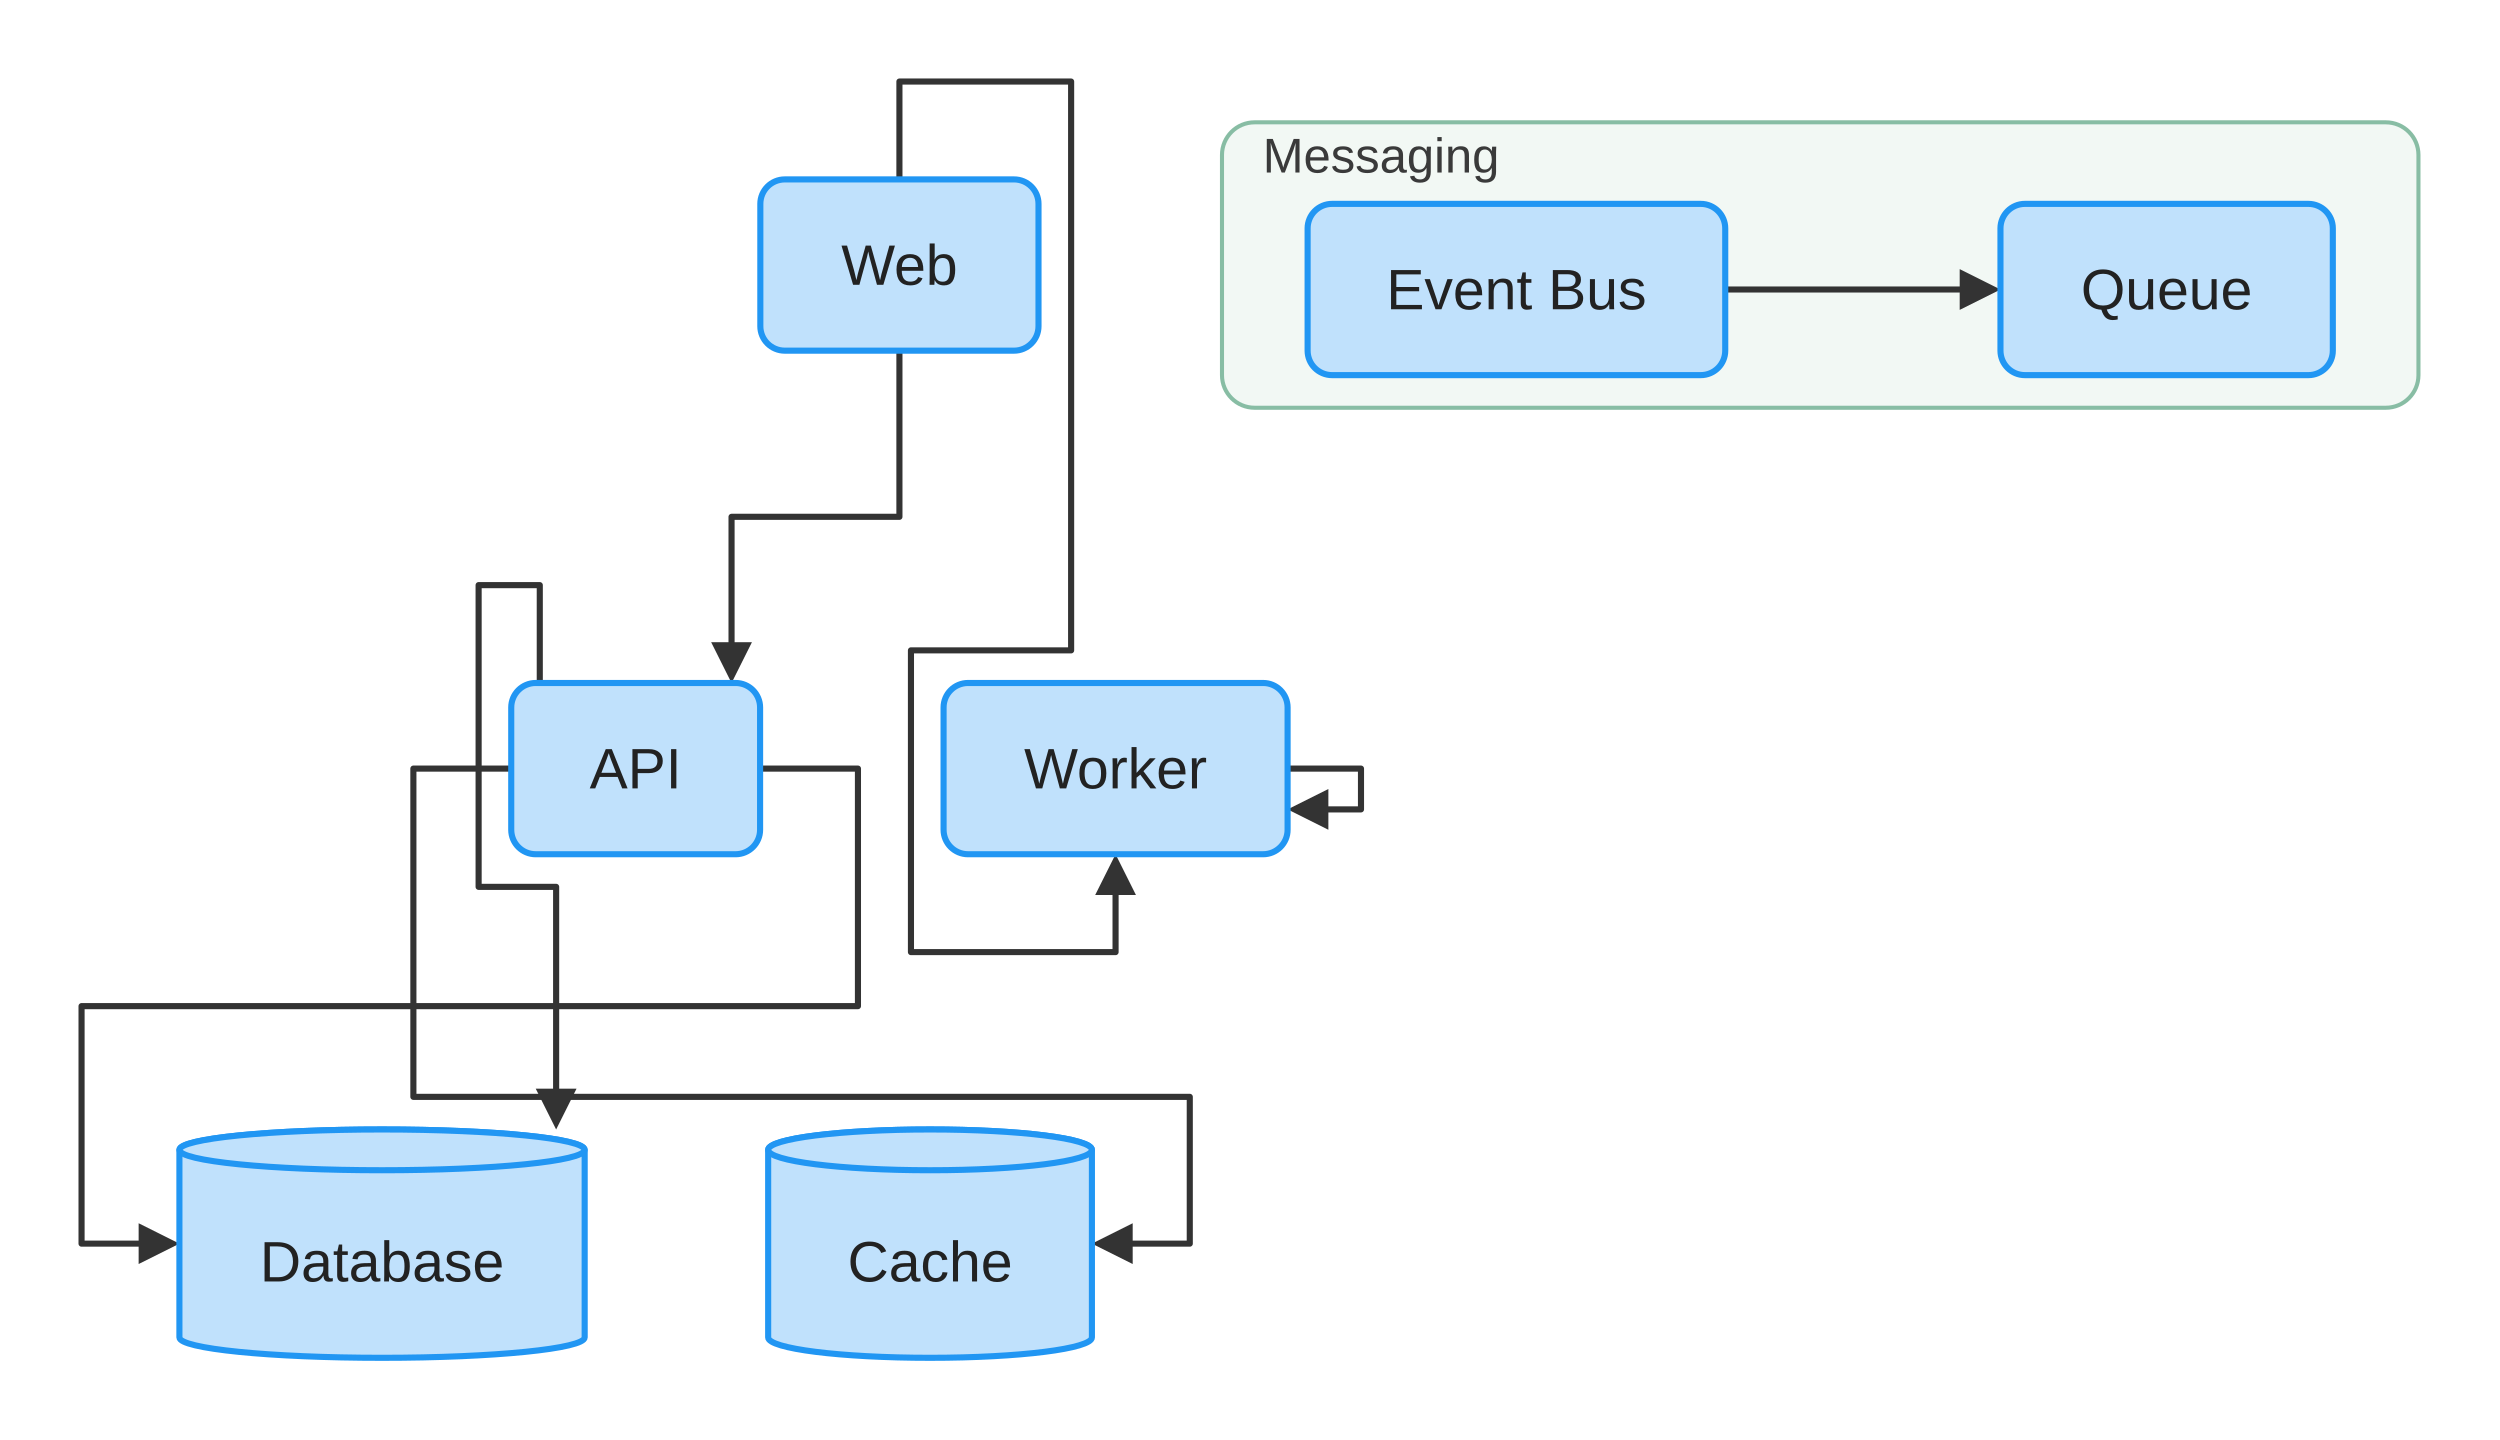
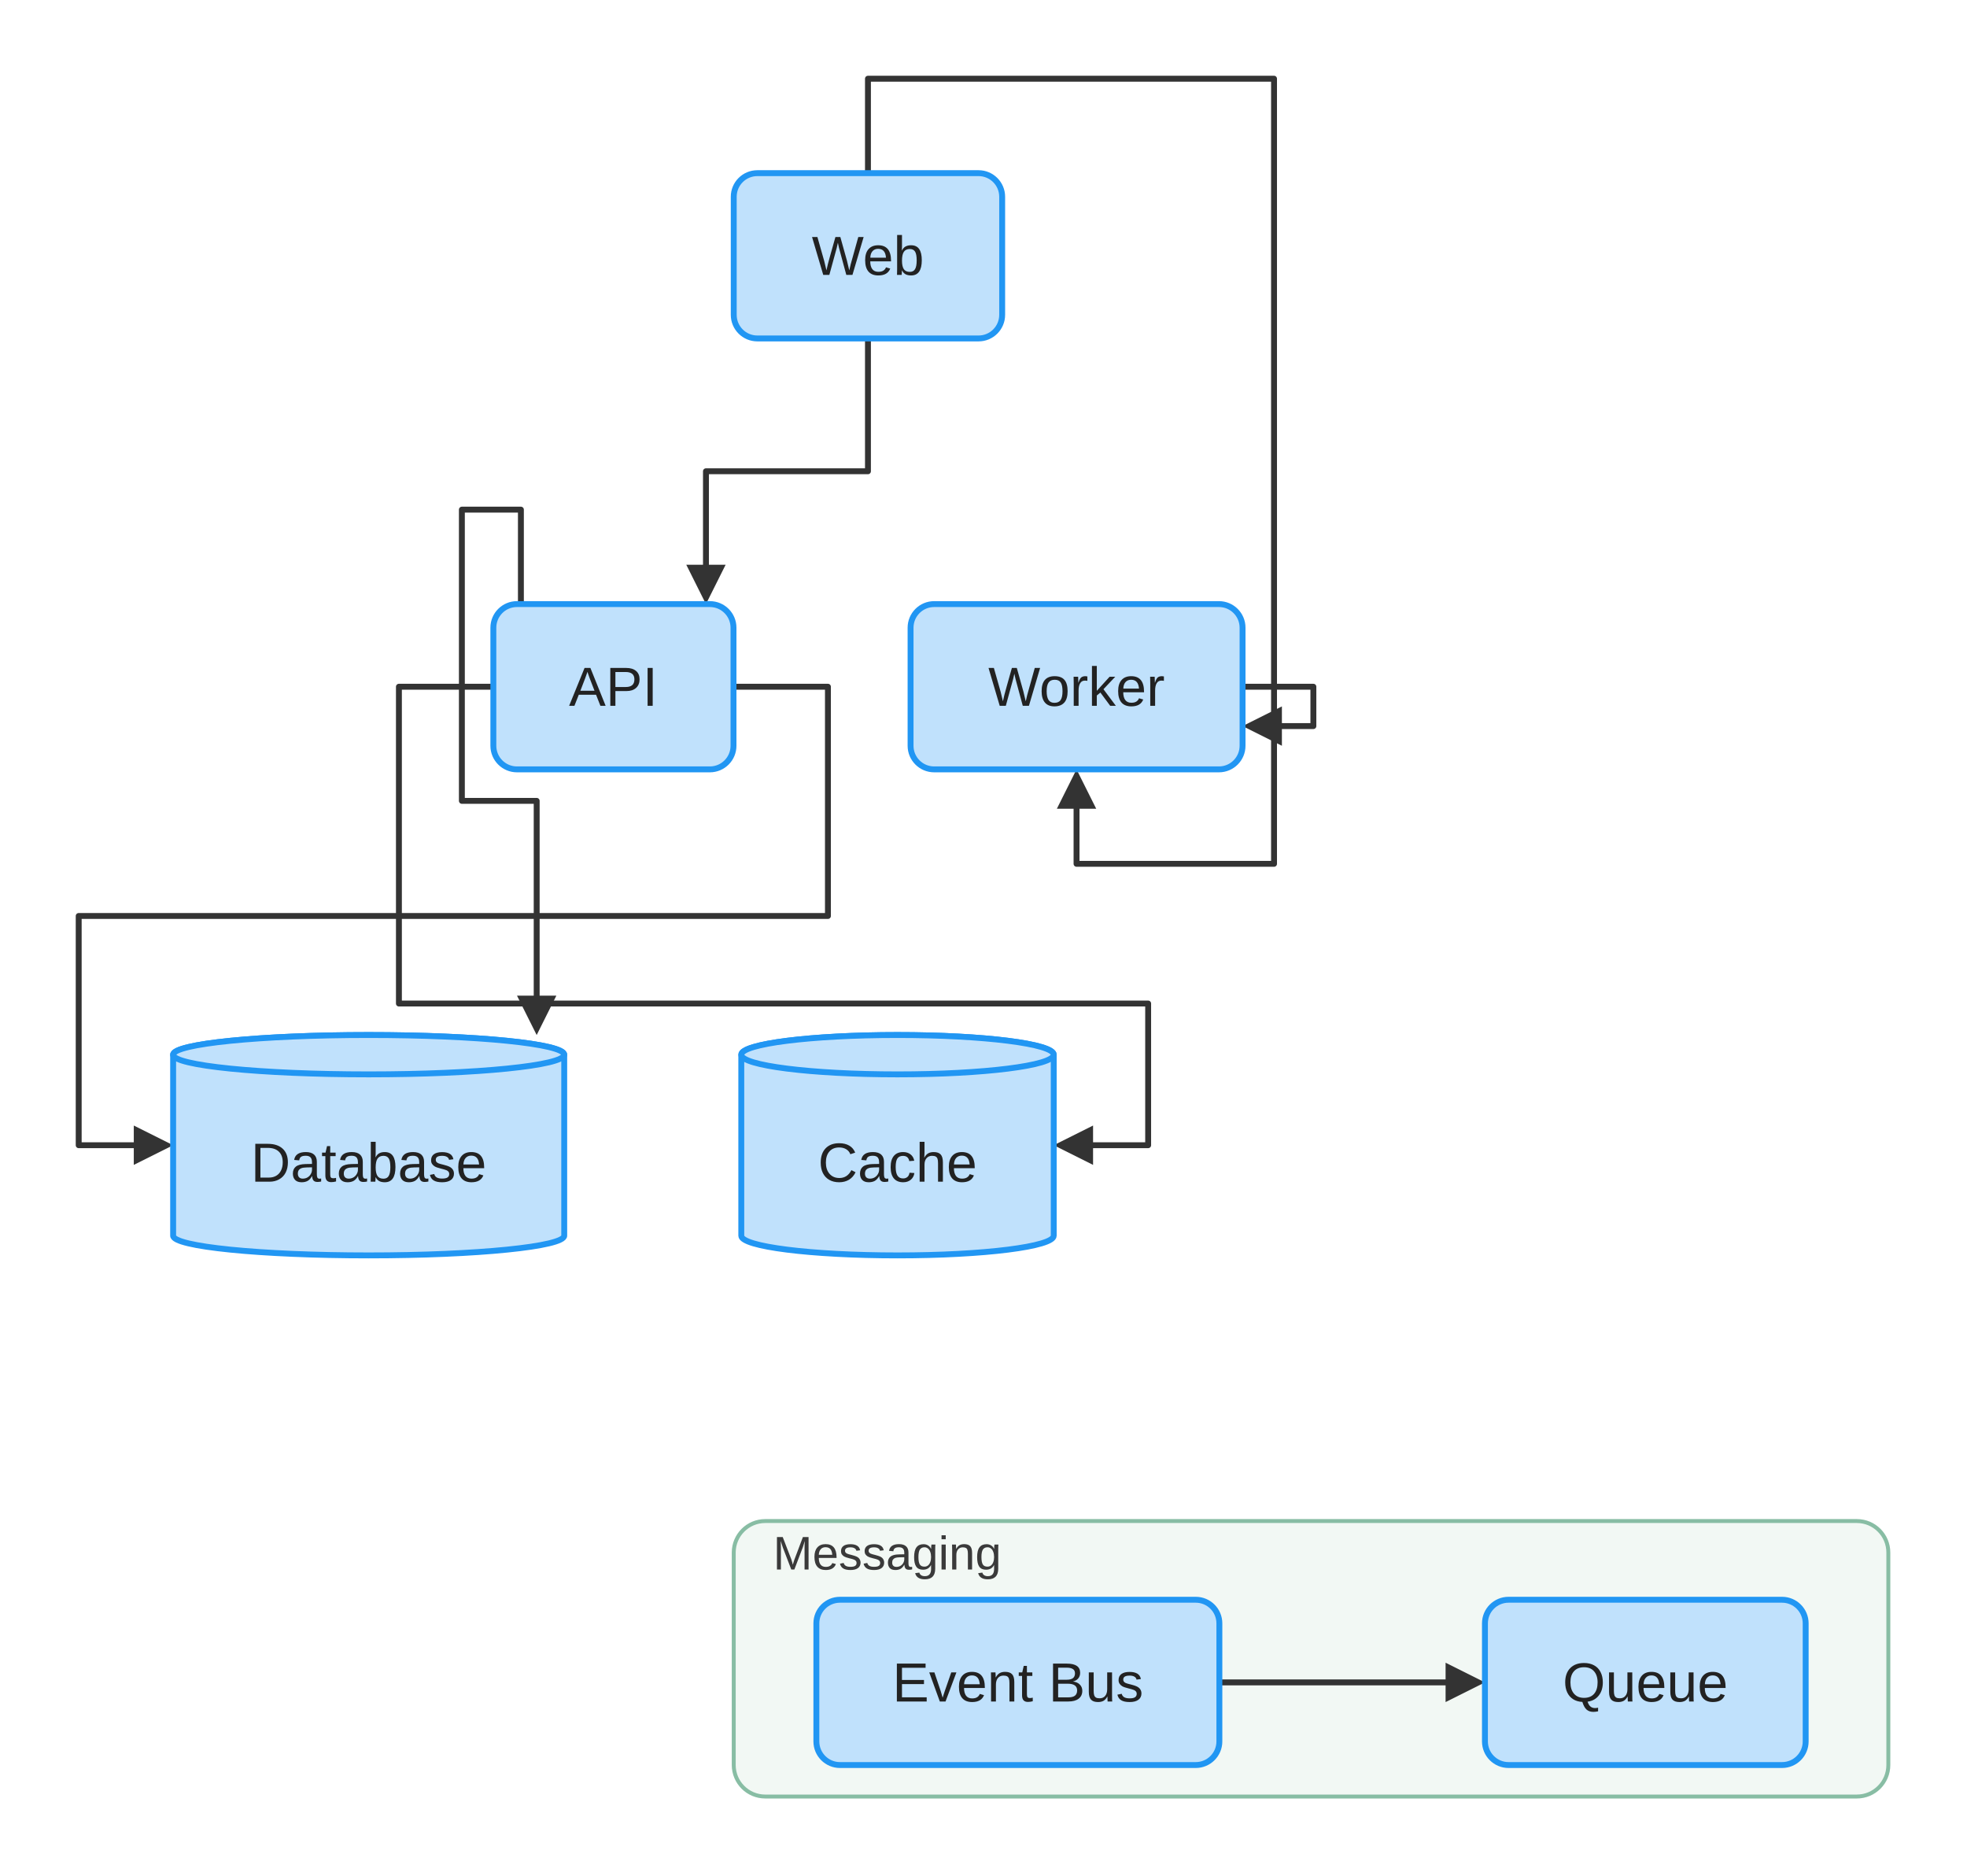
- <svg xmlns="http://www.w3.org/2000/svg" width="613.12" height="353.00" viewBox="0 0 613.12 353.00">
+ <svg xmlns="http://www.w3.org/2000/svg" width="499.89" height="476.50" viewBox="0 0 499.89 476.50">
  <defs>
    <marker id="arrow" viewBox="0 0 10 10" refX="6.00" refY="5" markerWidth="10" markerHeight="10" orient="auto" markerUnits="userSpaceOnUse">
      <path d="M0,0 L10,5 L0,10 Z" fill="#333" />
    </marker>
  </defs>
  <g fill="none" stroke="#88BDA4" stroke-width="1" stroke-linejoin="round">
-     <rect x="299.69" y="30.00" width="293.43" height="70.00" rx="8" ry="8" fill="#f2f8f4" stroke="#88BDA4" stroke-width="1" />
+     <rect x="186.47" y="386.50" width="293.43" height="70.00" rx="8" ry="8" fill="#f2f8f4" stroke="#88BDA4" stroke-width="1" />
  </g>
  <g fill="#3a3a3a" font-family="Arial, Helvetica, Liberation Sans, DejaVu Sans, sans-serif" font-size="12.00">
-     <text x="309.69" y="34.00" text-anchor="start" dominant-baseline="hanging">Messaging</text>
+     <text x="196.47" y="390.50" text-anchor="start" dominant-baseline="hanging">Messaging</text>
  </g>
  <g fill="none" stroke-linecap="round" stroke-linejoin="round">
-     <polyline points="220.58,86.00 220.58,126.75 179.41,126.75 179.41,163.50" stroke="#333" stroke-width="1.5" marker-end="url(#arrow)" />
-     <polyline points="186.41,188.50 210.41,188.50 210.41,246.75 20.00,246.75 20.00,305.00 40.00,305.00" stroke="#333" stroke-width="1.5" marker-end="url(#arrow)" />
-     <polyline points="125.38,188.50 101.38,188.50 101.38,269.00 291.79,269.00 291.79,305.00 271.79,305.00" stroke="#333" stroke-width="1.5" marker-end="url(#arrow)" />
-     <polyline points="132.38,167.50 132.38,143.50 117.38,143.50 117.38,217.50 136.39,217.50 136.39,253.00 136.39,273.00" stroke="#333" stroke-width="1.5" marker-end="url(#arrow)" />
-     <polyline points="220.58,44.00 220.58,20.00 262.69,20.00 262.69,159.50 223.41,159.50 223.41,233.50 273.59,233.50 273.59,213.50" stroke="#333" stroke-width="1.5" marker-end="url(#arrow)" />
-     <polyline points="315.78,188.50 333.78,188.50 333.78,198.50 319.78,198.50" stroke="#333" stroke-width="1.5" marker-end="url(#arrow)" />
-     <polyline points="423.11,71.00 486.61,71.00" stroke="#333" stroke-width="1.5" marker-end="url(#arrow)" />
+     <polyline points="220.58,86.00 220.58,119.75 179.41,119.75 179.41,149.50" stroke="#333" stroke-width="1.5" marker-end="url(#arrow)" />
+     <polyline points="186.41,174.50 210.41,174.50 210.41,232.75 20.00,232.75 20.00,291.00 40.00,291.00" stroke="#333" stroke-width="1.5" marker-end="url(#arrow)" />
+     <polyline points="125.38,174.50 101.38,174.50 101.38,255.00 291.79,255.00 291.79,291.00 271.79,291.00" stroke="#333" stroke-width="1.5" marker-end="url(#arrow)" />
+     <polyline points="132.38,153.50 132.38,129.50 117.38,129.50 117.38,203.50 136.39,203.50 136.39,239.00 136.39,259.00" stroke="#333" stroke-width="1.5" marker-end="url(#arrow)" />
+     <polyline points="220.58,44.00 220.58,20.00 323.78,20.00 323.78,219.50 273.59,219.50 273.59,199.50" stroke="#333" stroke-width="1.5" marker-end="url(#arrow)" />
+     <polyline points="315.78,174.50 333.78,174.50 333.78,184.50 319.78,184.50" stroke="#333" stroke-width="1.5" marker-end="url(#arrow)" />
+     <polyline points="309.88,427.50 373.38,427.50" stroke="#333" stroke-width="1.5" marker-end="url(#arrow)" />
  </g>
  <g>
    <rect x="186.47" y="44.00" width="68.22" height="42.00" rx="6" ry="6" fill="#c0e1fc" stroke="#2196F3" stroke-width="1.5" />
    <text x="220.58" y="65.00" font-family="Arial, Helvetica, Liberation Sans, DejaVu Sans, sans-serif" font-size="14" fill="#222" text-anchor="middle" dominant-baseline="central">Web</text>
-     <rect x="125.38" y="167.50" width="61.03" height="42.00" rx="6" ry="6" fill="#c0e1fc" stroke="#2196F3" stroke-width="1.5" />
-     <text x="155.89" y="188.50" font-family="Arial, Helvetica, Liberation Sans, DejaVu Sans, sans-serif" font-size="14" fill="#222" text-anchor="middle" dominant-baseline="central">API</text>
-     <path d="M44.00,282.00 L44.00,328.00 A49.69,5.00 0 0 0 143.39,328.00 L143.39,282.00 A49.69,5.00 0 0 0 44.00,282.00 Z" fill="#c0e1fc" stroke="#2196F3" stroke-width="1.5" />
-     <ellipse cx="93.69" cy="282.00" rx="49.69" ry="5.00" fill="#c0e1fc" stroke="#2196F3" stroke-width="1.5" />
-     <text x="93.69" y="309.42" font-family="Arial, Helvetica, Liberation Sans, DejaVu Sans, sans-serif" font-size="14" fill="#222" text-anchor="middle" dominant-baseline="central">Database</text>
-     <path d="M188.39,282.00 L188.39,328.00 A39.70,5.00 0 0 0 267.79,328.00 L267.79,282.00 A39.70,5.00 0 0 0 188.39,282.00 Z" fill="#c0e1fc" stroke="#2196F3" stroke-width="1.5" />
-     <ellipse cx="228.09" cy="282.00" rx="39.70" ry="5.00" fill="#c0e1fc" stroke="#2196F3" stroke-width="1.5" />
-     <text x="228.09" y="309.42" font-family="Arial, Helvetica, Liberation Sans, DejaVu Sans, sans-serif" font-size="14" fill="#222" text-anchor="middle" dominant-baseline="central">Cache</text>
-     <rect x="320.69" y="50.00" width="102.42" height="42.00" rx="6" ry="6" fill="#c0e1fc" stroke="#2196F3" stroke-width="1.5" />
-     <text x="371.90" y="71.00" font-family="Arial, Helvetica, Liberation Sans, DejaVu Sans, sans-serif" font-size="14" fill="#222" text-anchor="middle" dominant-baseline="central">Event Bus</text>
-     <rect x="490.61" y="50.00" width="81.51" height="42.00" rx="6" ry="6" fill="#c0e1fc" stroke="#2196F3" stroke-width="1.5" />
-     <text x="531.36" y="71.00" font-family="Arial, Helvetica, Liberation Sans, DejaVu Sans, sans-serif" font-size="14" fill="#222" text-anchor="middle" dominant-baseline="central">Queue</text>
-     <rect x="231.41" y="167.50" width="84.37" height="42.00" rx="6" ry="6" fill="#c0e1fc" stroke="#2196F3" stroke-width="1.5" />
-     <text x="273.59" y="188.50" font-family="Arial, Helvetica, Liberation Sans, DejaVu Sans, sans-serif" font-size="14" fill="#222" text-anchor="middle" dominant-baseline="central">Worker</text>
+     <rect x="125.38" y="153.50" width="61.03" height="42.00" rx="6" ry="6" fill="#c0e1fc" stroke="#2196F3" stroke-width="1.5" />
+     <text x="155.89" y="174.50" font-family="Arial, Helvetica, Liberation Sans, DejaVu Sans, sans-serif" font-size="14" fill="#222" text-anchor="middle" dominant-baseline="central">API</text>
+     <path d="M44.00,268.00 L44.00,314.00 A49.69,5.00 0 0 0 143.39,314.00 L143.39,268.00 A49.69,5.00 0 0 0 44.00,268.00 Z" fill="#c0e1fc" stroke="#2196F3" stroke-width="1.5" />
+     <ellipse cx="93.69" cy="268.00" rx="49.69" ry="5.00" fill="#c0e1fc" stroke="#2196F3" stroke-width="1.5" />
+     <text x="93.69" y="295.42" font-family="Arial, Helvetica, Liberation Sans, DejaVu Sans, sans-serif" font-size="14" fill="#222" text-anchor="middle" dominant-baseline="central">Database</text>
+     <path d="M188.39,268.00 L188.39,314.00 A39.70,5.00 0 0 0 267.79,314.00 L267.79,268.00 A39.70,5.00 0 0 0 188.39,268.00 Z" fill="#c0e1fc" stroke="#2196F3" stroke-width="1.5" />
+     <ellipse cx="228.09" cy="268.00" rx="39.70" ry="5.00" fill="#c0e1fc" stroke="#2196F3" stroke-width="1.5" />
+     <text x="228.09" y="295.42" font-family="Arial, Helvetica, Liberation Sans, DejaVu Sans, sans-serif" font-size="14" fill="#222" text-anchor="middle" dominant-baseline="central">Cache</text>
+     <rect x="207.47" y="406.50" width="102.42" height="42.00" rx="6" ry="6" fill="#c0e1fc" stroke="#2196F3" stroke-width="1.5" />
+     <text x="258.68" y="427.50" font-family="Arial, Helvetica, Liberation Sans, DejaVu Sans, sans-serif" font-size="14" fill="#222" text-anchor="middle" dominant-baseline="central">Event Bus</text>
+     <rect x="377.38" y="406.50" width="81.51" height="42.00" rx="6" ry="6" fill="#c0e1fc" stroke="#2196F3" stroke-width="1.5" />
+     <text x="418.14" y="427.50" font-family="Arial, Helvetica, Liberation Sans, DejaVu Sans, sans-serif" font-size="14" fill="#222" text-anchor="middle" dominant-baseline="central">Queue</text>
+     <rect x="231.41" y="153.50" width="84.37" height="42.00" rx="6" ry="6" fill="#c0e1fc" stroke="#2196F3" stroke-width="1.5" />
+     <text x="273.59" y="174.50" font-family="Arial, Helvetica, Liberation Sans, DejaVu Sans, sans-serif" font-size="14" fill="#222" text-anchor="middle" dominant-baseline="central">Worker</text>
  </g>
</svg>
